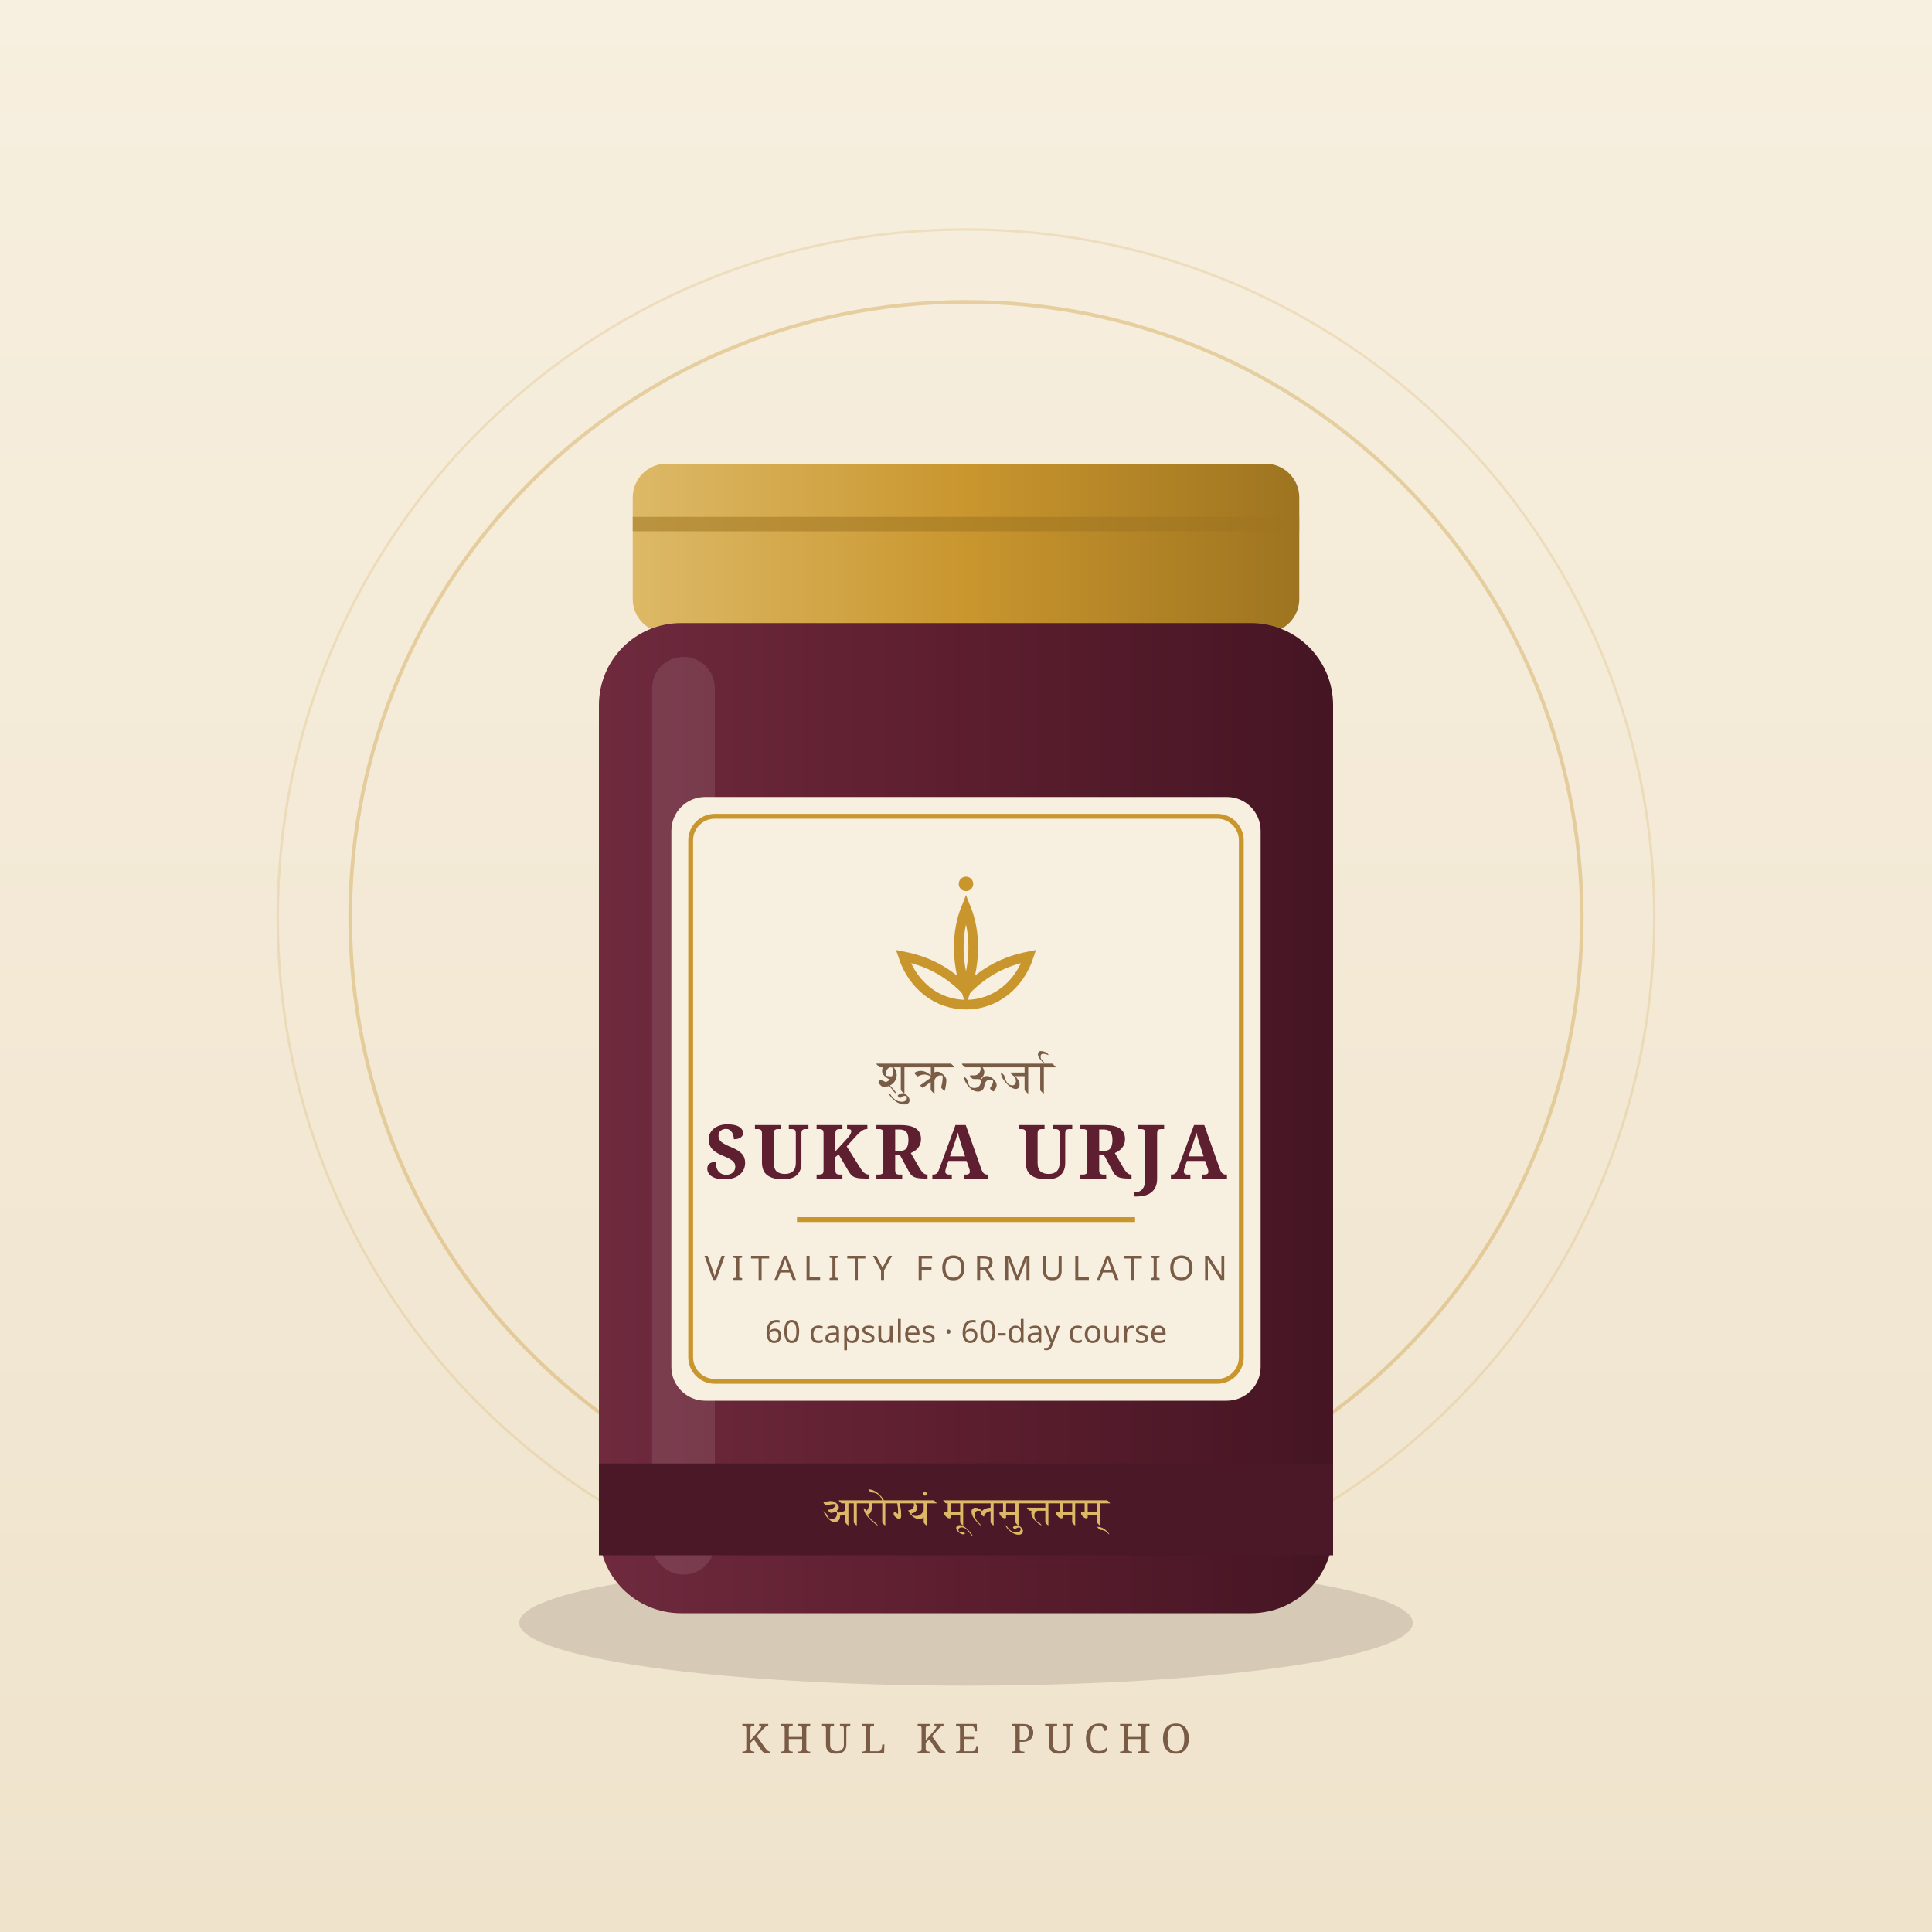
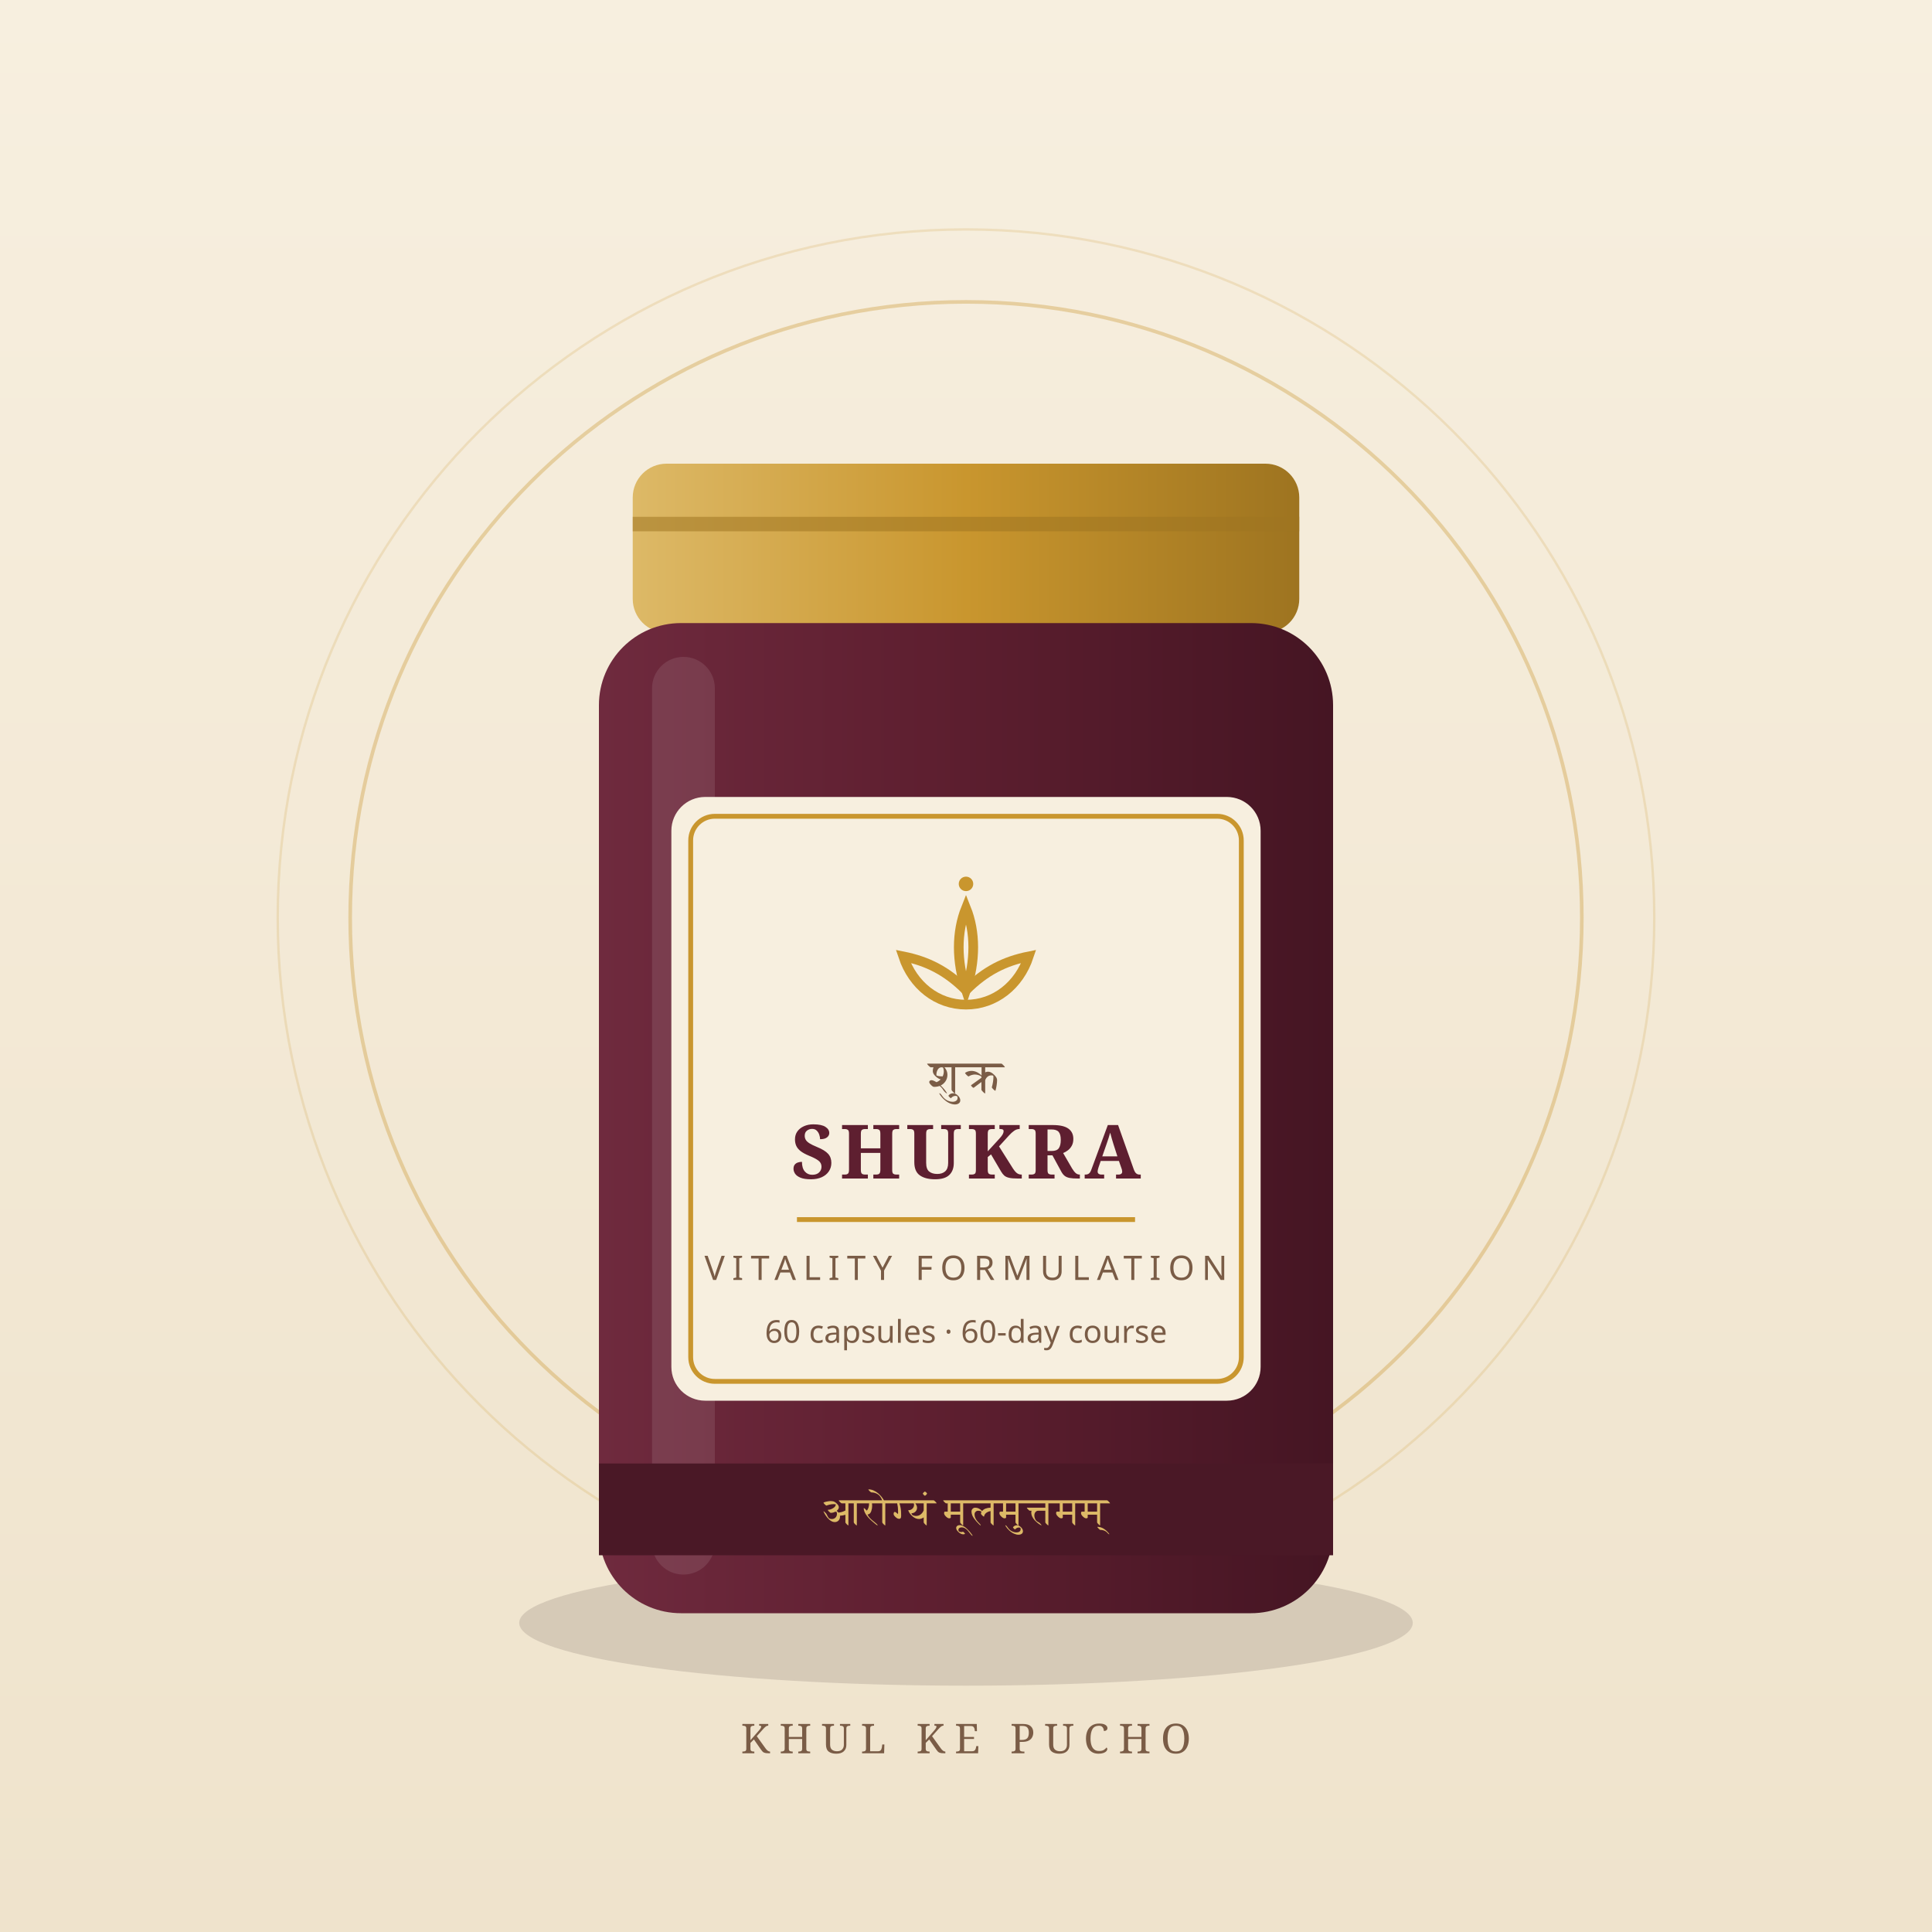
<svg xmlns="http://www.w3.org/2000/svg" viewBox="0 0 800 800">
  <defs>
    <linearGradient id="bg" x1="0" y1="0" x2="0" y2="1">
      <stop offset="0" stop-color="#F7EFDF" />
      <stop offset="1" stop-color="#EFE3CC" />
    </linearGradient>
    <linearGradient id="body" x1="0" y1="0" x2="1" y2="0">
      <stop offset="0" stop-color="#6F2A3E" />
      <stop offset=".45" stop-color="#5E1F30" />
      <stop offset="1" stop-color="#451523" />
    </linearGradient>
    <linearGradient id="cap" x1="0" y1="0" x2="1" y2="0">
      <stop offset="0" stop-color="#DDB967" />
      <stop offset=".5" stop-color="#C9962E" />
      <stop offset="1" stop-color="#9E7420" />
    </linearGradient>
  </defs>
  <rect width="800" height="800" fill="url(#bg)" />
  <circle cx="400" cy="380" r="255" fill="none" stroke="#C9962E" stroke-width="1.5" opacity=".35" />
  <circle cx="400" cy="380" r="285" fill="none" stroke="#C9962E" stroke-width="1" opacity=".18" />
  <ellipse cx="400" cy="672" rx="185" ry="26" fill="#241419" opacity=".13" />
  <rect x="262" y="192" width="276" height="70" rx="14" fill="url(#cap)" />
  <rect x="262" y="214" width="276" height="6" fill="#9E7420" opacity=".55" />
  <rect x="248" y="258" width="304" height="410" rx="34" fill="url(#body)" />
  <rect x="270" y="272" width="26" height="380" rx="13" fill="#FFFFFF" opacity=".10" />
  <rect x="278" y="330" width="244" height="250" rx="14" fill="#F7EFDF" />
  <rect x="286" y="338" width="228" height="234" rx="10" fill="none" stroke="#C9962E" stroke-width="2" />
  <g fill="none" stroke="#C9962E" stroke-width="4" stroke-linecap="round">
    <path d="M400 416 C388 416 378 408 374 396 C384 398 392 402 400 410 C408 402 416 398 426 396 C422 408 412 416 400 416 Z" />
    <path d="M400 410 C396 398 396 386 400 376 C404 386 404 398 400 410 Z" />
    <circle cx="400" cy="366" r="3" fill="#C9962E" stroke="none" />
  </g>
-   <text x="400" y="452" text-anchor="middle" font-family="Georgia,serif" font-size="19" fill="#7A5C46">शुक्र ऊर्जा</text>
-   <text x="400" y="488" text-anchor="middle" font-family="Georgia,serif" font-size="31" font-weight="bold" letter-spacing="2" fill="#5E1F30">SUKRA URJA</text>
+   <text x="400" y="452" text-anchor="middle" font-family="Georgia,serif" font-size="19" fill="#7A5C46">शुक्र</text>
+   <text x="400" y="488" text-anchor="middle" font-family="Georgia,serif" font-size="31" font-weight="bold" letter-spacing="2" fill="#5E1F30">SHUKRA</text>
  <rect x="330" y="504" width="140" height="2" fill="#C9962E" />
  <text x="400" y="530" text-anchor="middle" font-family="Verdana,sans-serif" font-size="14" letter-spacing="3" fill="#7A5C46">VITALITY FORMULATION</text>
  <text x="400" y="556" text-anchor="middle" font-family="Verdana,sans-serif" font-size="13" fill="#7A5C46">60 capsules · 60-day course</text>
  <rect x="248" y="606" width="304" height="38" fill="#4A1826" />
  <text x="400" y="631" text-anchor="middle" font-family="Georgia,serif" font-size="16" fill="#DDB967">आरोग्यं मूलमुत्तमम्</text>
  <text x="400" y="726" text-anchor="middle" font-family="Georgia,serif" font-size="17" letter-spacing="4" fill="#7A5C46">KHUL KE PUCHO</text>
</svg>
